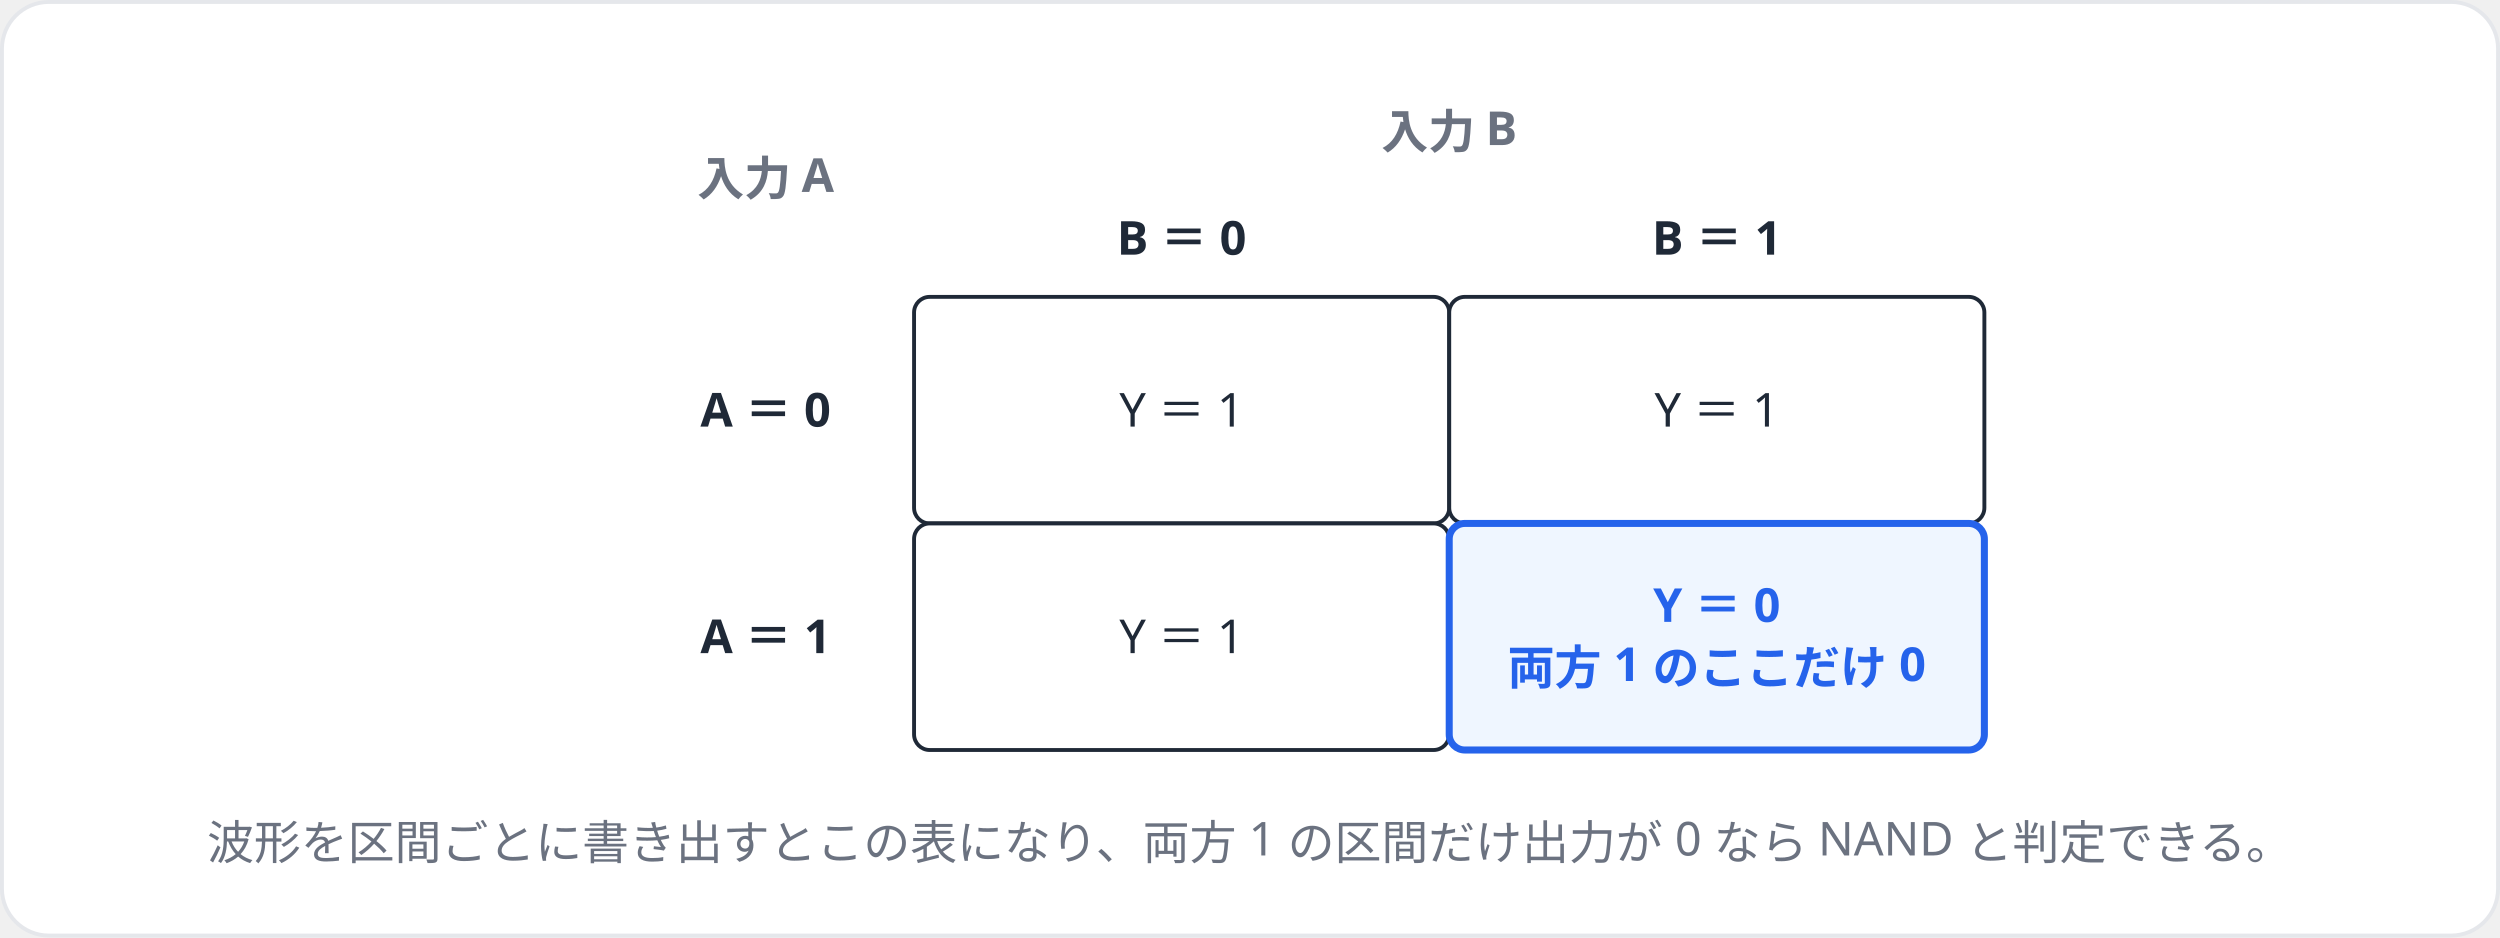
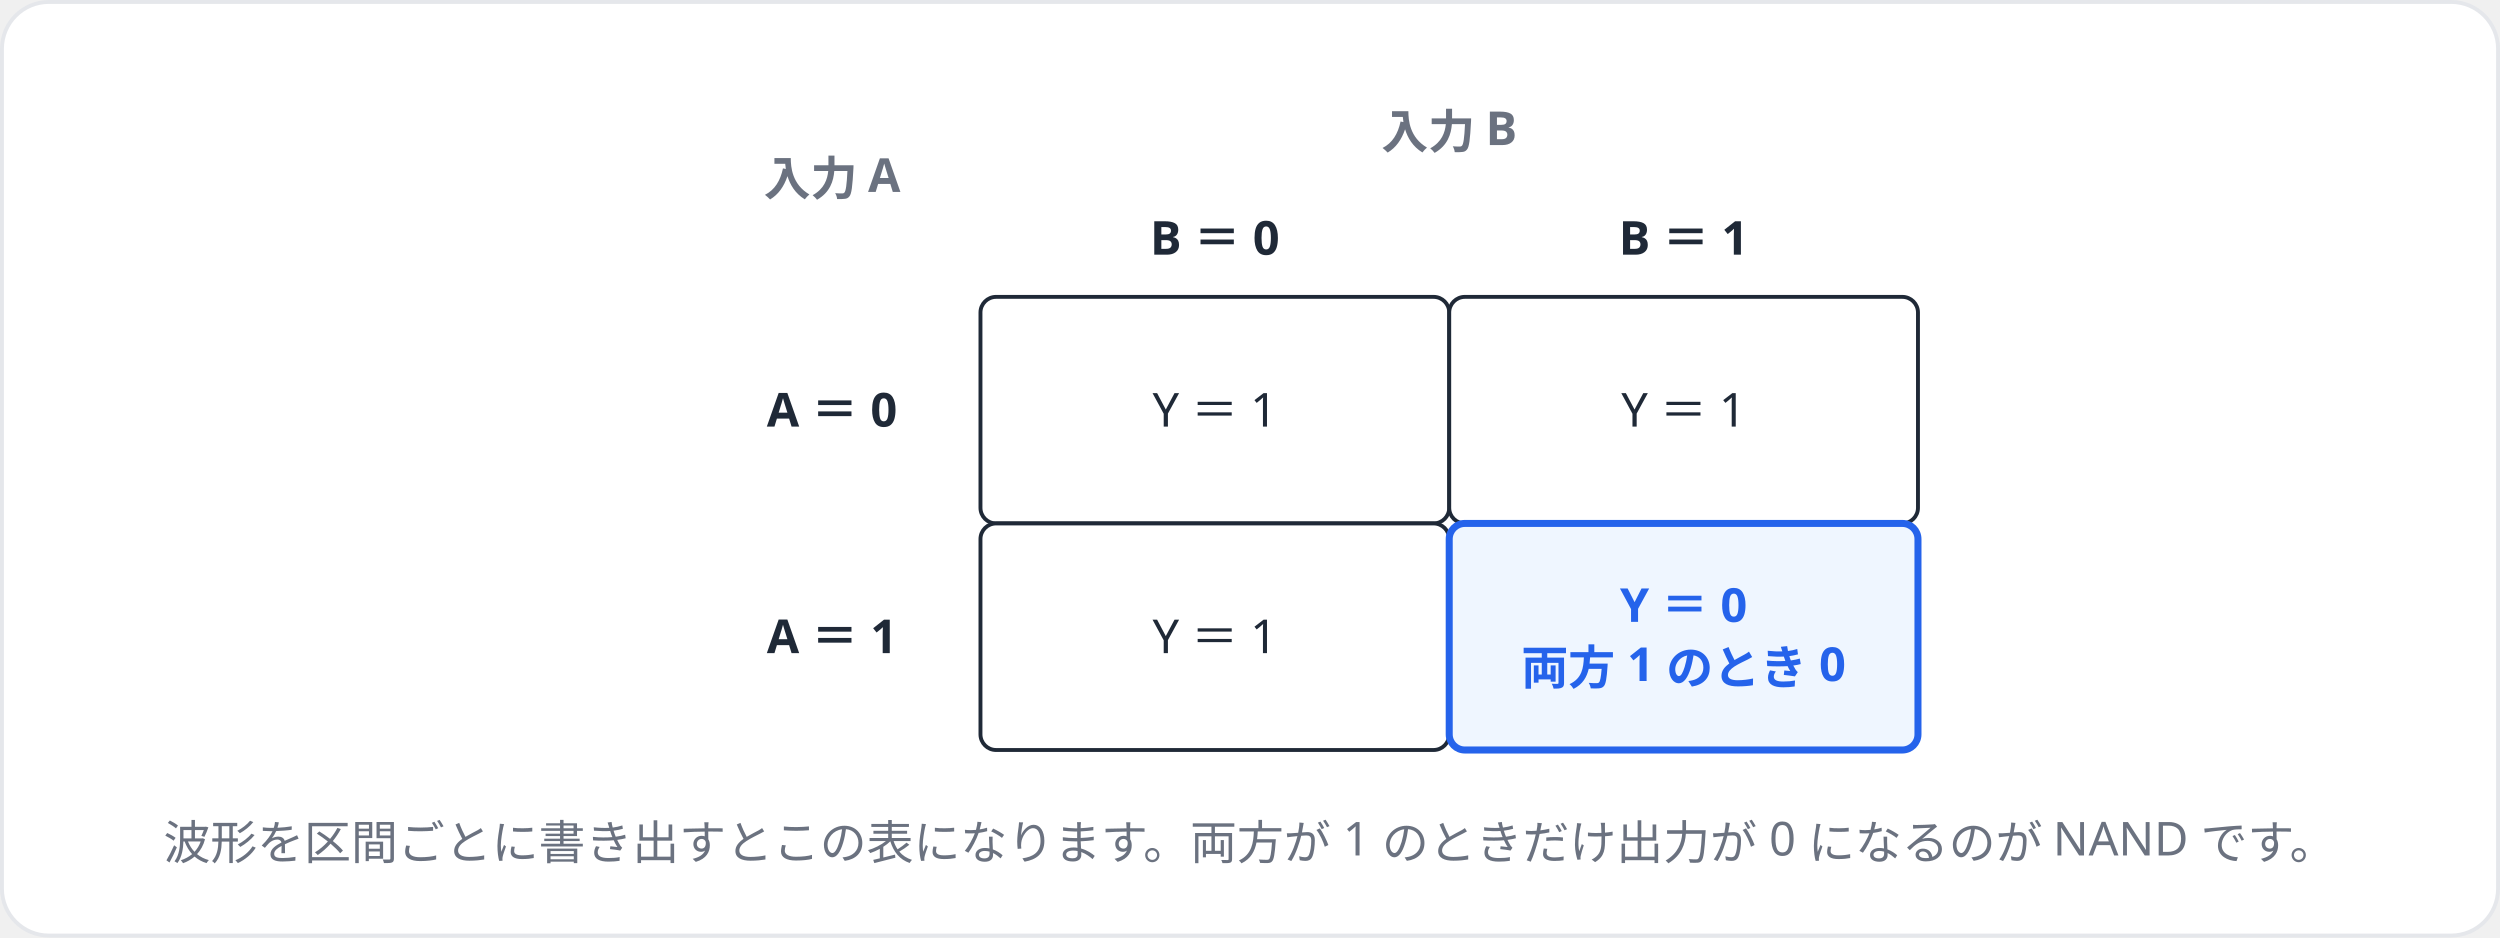
<svg xmlns="http://www.w3.org/2000/svg" width="640" height="240" viewBox="0 0 640 240" role="img">
  <rect x="0.5" y="0.5" width="639" height="239" rx="12" fill="#ffffff" stroke="#e5e7eb" stroke-width="1" />
-   <g transform="translate(132 20)">
-     <text x="239" y="18" font-family="Hiragino Sans, Hiragino Kaku Gothic ProN, Noto Sans JP, Yu Gothic, Meiryo, sans-serif" font-size="12" fill="#6b7280" text-anchor="middle" font-weight="600">入力 B</text>
+   <g transform="translate(149 20)">
+     <text x="222" y="18" font-family="Hiragino Sans, Hiragino Kaku Gothic ProN, Noto Sans JP, Yu Gothic, Meiryo, sans-serif" font-size="12" fill="#6b7280" text-anchor="middle" font-weight="600">入力 B</text>
    <text x="64" y="30" font-family="Hiragino Sans, Hiragino Kaku Gothic ProN, Noto Sans JP, Yu Gothic, Meiryo, sans-serif" font-size="12" fill="#6b7280" text-anchor="middle" font-weight="600">入力 A</text>
-     <text x="170.5" y="45.2" font-family="Hiragino Sans, Hiragino Kaku Gothic ProN, Noto Sans JP, Yu Gothic, Meiryo, sans-serif" font-size="12" fill="#1f2937" text-anchor="middle" font-weight="600">B ＝ 0</text>
-     <text x="307.5" y="45.2" font-family="Hiragino Sans, Hiragino Kaku Gothic ProN, Noto Sans JP, Yu Gothic, Meiryo, sans-serif" font-size="12" fill="#1f2937" text-anchor="middle" font-weight="600">B ＝ 1</text>
+     <text x="162" y="45.2" font-family="Hiragino Sans, Hiragino Kaku Gothic ProN, Noto Sans JP, Yu Gothic, Meiryo, sans-serif" font-size="12" fill="#1f2937" text-anchor="middle" font-weight="600">B ＝ 0</text>
+     <text x="282" y="45.2" font-family="Hiragino Sans, Hiragino Kaku Gothic ProN, Noto Sans JP, Yu Gothic, Meiryo, sans-serif" font-size="12" fill="#1f2937" text-anchor="middle" font-weight="600">B ＝ 1</text>
    <text x="64" y="89.2" font-family="Hiragino Sans, Hiragino Kaku Gothic ProN, Noto Sans JP, Yu Gothic, Meiryo, sans-serif" font-size="12" fill="#1f2937" text-anchor="middle" font-weight="600">A ＝ 0</text>
    <text x="64" y="147.2" font-family="Hiragino Sans, Hiragino Kaku Gothic ProN, Noto Sans JP, Yu Gothic, Meiryo, sans-serif" font-size="12" fill="#1f2937" text-anchor="middle" font-weight="600">A ＝ 1</text>
-     <rect x="102" y="56" width="137" height="58" rx="4" fill="#ffffff" stroke="#1f2937" stroke-width="1" />
-     <text x="170.5" y="89.2" font-family="Hiragino Sans, Hiragino Kaku Gothic ProN, Noto Sans JP, Yu Gothic, Meiryo, sans-serif" font-size="12" fill="#1f2937" text-anchor="middle">Y ＝ 1</text>
-     <rect x="239" y="56" width="137" height="58" rx="4" fill="#ffffff" stroke="#1f2937" stroke-width="1" />
-     <text x="307.5" y="89.2" font-family="Hiragino Sans, Hiragino Kaku Gothic ProN, Noto Sans JP, Yu Gothic, Meiryo, sans-serif" font-size="12" fill="#1f2937" text-anchor="middle">Y ＝ 1</text>
-     <rect x="102" y="114" width="137" height="58" rx="4" fill="#ffffff" stroke="#1f2937" stroke-width="1" />
-     <text x="170.5" y="147.2" font-family="Hiragino Sans, Hiragino Kaku Gothic ProN, Noto Sans JP, Yu Gothic, Meiryo, sans-serif" font-size="12" fill="#1f2937" text-anchor="middle">Y ＝ 1</text>
-     <rect x="239" y="114" width="137" height="58" rx="4" fill="#eff6ff" stroke="#2563eb" stroke-width="1.8" />
-     <text x="307.5" y="139.2" font-family="Hiragino Sans, Hiragino Kaku Gothic ProN, Noto Sans JP, Yu Gothic, Meiryo, sans-serif" font-size="12" fill="#2563eb" text-anchor="middle" font-weight="600">Y ＝ 0</text>
-     <text x="307.5" y="155.2" font-family="Hiragino Sans, Hiragino Kaku Gothic ProN, Noto Sans JP, Yu Gothic, Meiryo, sans-serif" font-size="12" fill="#2563eb" text-anchor="middle" font-weight="600">両方 1 のここだけ 0</text>
+     <rect x="102" y="56" width="120" height="58" rx="4" fill="#ffffff" stroke="#1f2937" stroke-width="1" />
+     <text x="162" y="89.2" font-family="Hiragino Sans, Hiragino Kaku Gothic ProN, Noto Sans JP, Yu Gothic, Meiryo, sans-serif" font-size="12" fill="#1f2937" text-anchor="middle">Y ＝ 1</text>
+     <rect x="222" y="56" width="120" height="58" rx="4" fill="#ffffff" stroke="#1f2937" stroke-width="1" />
+     <text x="282" y="89.2" font-family="Hiragino Sans, Hiragino Kaku Gothic ProN, Noto Sans JP, Yu Gothic, Meiryo, sans-serif" font-size="12" fill="#1f2937" text-anchor="middle">Y ＝ 1</text>
+     <rect x="102" y="114" width="120" height="58" rx="4" fill="#ffffff" stroke="#1f2937" stroke-width="1" />
+     <text x="162" y="147.2" font-family="Hiragino Sans, Hiragino Kaku Gothic ProN, Noto Sans JP, Yu Gothic, Meiryo, sans-serif" font-size="12" fill="#1f2937" text-anchor="middle">Y ＝ 1</text>
+     <rect x="222" y="114" width="120" height="58" rx="4" fill="#eff6ff" stroke="#2563eb" stroke-width="1.8" />
+     <text x="282" y="139.2" font-family="Hiragino Sans, Hiragino Kaku Gothic ProN, Noto Sans JP, Yu Gothic, Meiryo, sans-serif" font-size="12" fill="#2563eb" text-anchor="middle" font-weight="600">Y ＝ 0</text>
+     <text x="282" y="155.2" font-family="Hiragino Sans, Hiragino Kaku Gothic ProN, Noto Sans JP, Yu Gothic, Meiryo, sans-serif" font-size="12" fill="#2563eb" text-anchor="middle" font-weight="600">両方 1 のとき 0</text>
  </g>
-   <text x="320" y="220" font-family="Hiragino Sans, Hiragino Kaku Gothic ProN, Noto Sans JP, Yu Gothic, Meiryo, sans-serif" font-size="12" fill="#6b7280" text-anchor="middle">波形を区間ごとに書き出すとこの表になり、両方 1 の区間だけ出力が 0 なら NAND と判定できる。</text>
+   <text x="320" y="220" font-family="Hiragino Sans, Hiragino Kaku Gothic ProN, Noto Sans JP, Yu Gothic, Meiryo, sans-serif" font-size="12" fill="#6b7280" text-anchor="middle">波形を区間ごとに書き出すとこの表になります。両方が 1 のときだけ出力が 0 になるのが NAND です。</text>
</svg>
